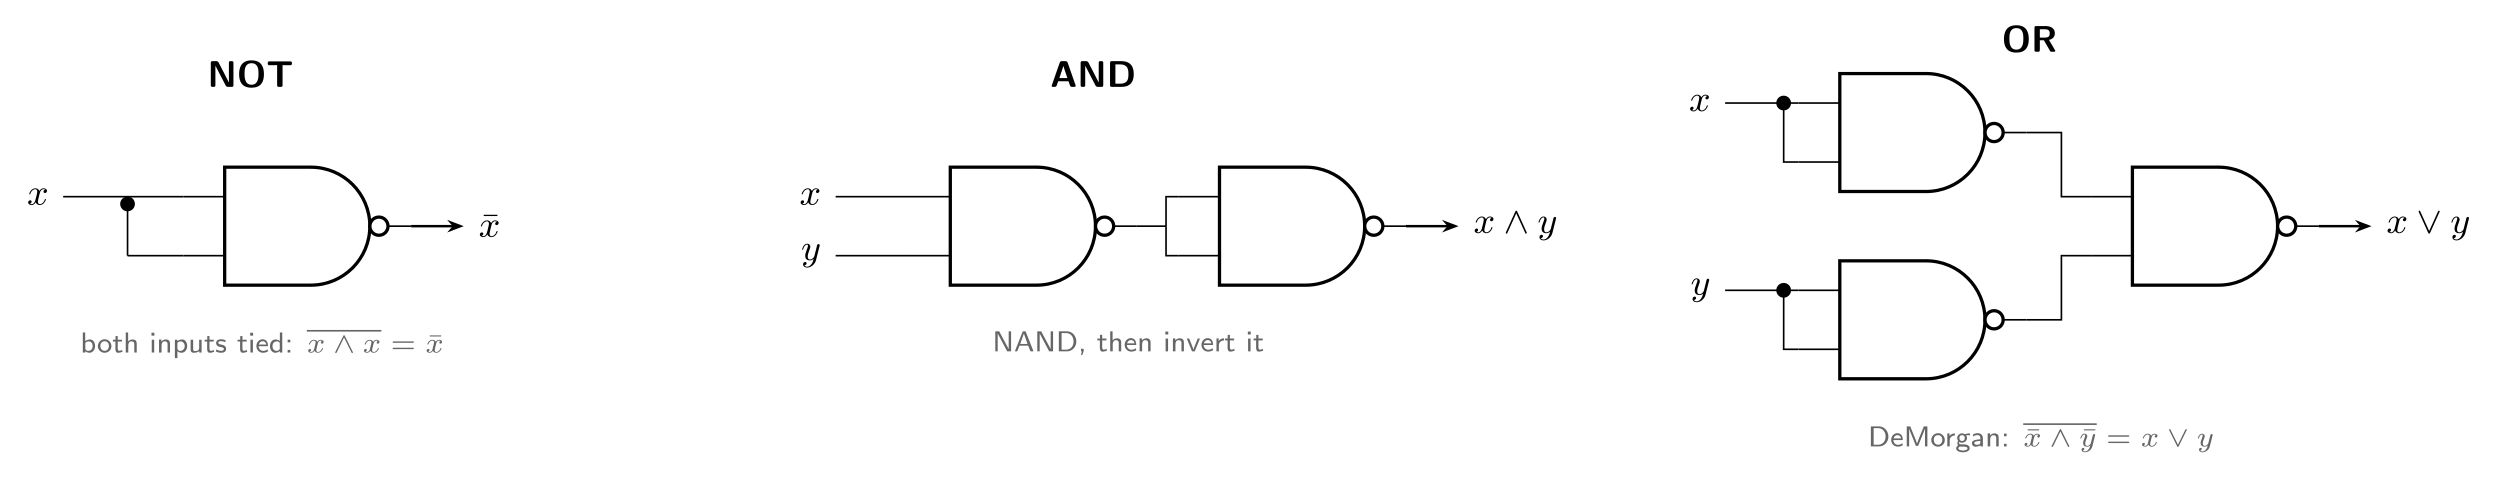
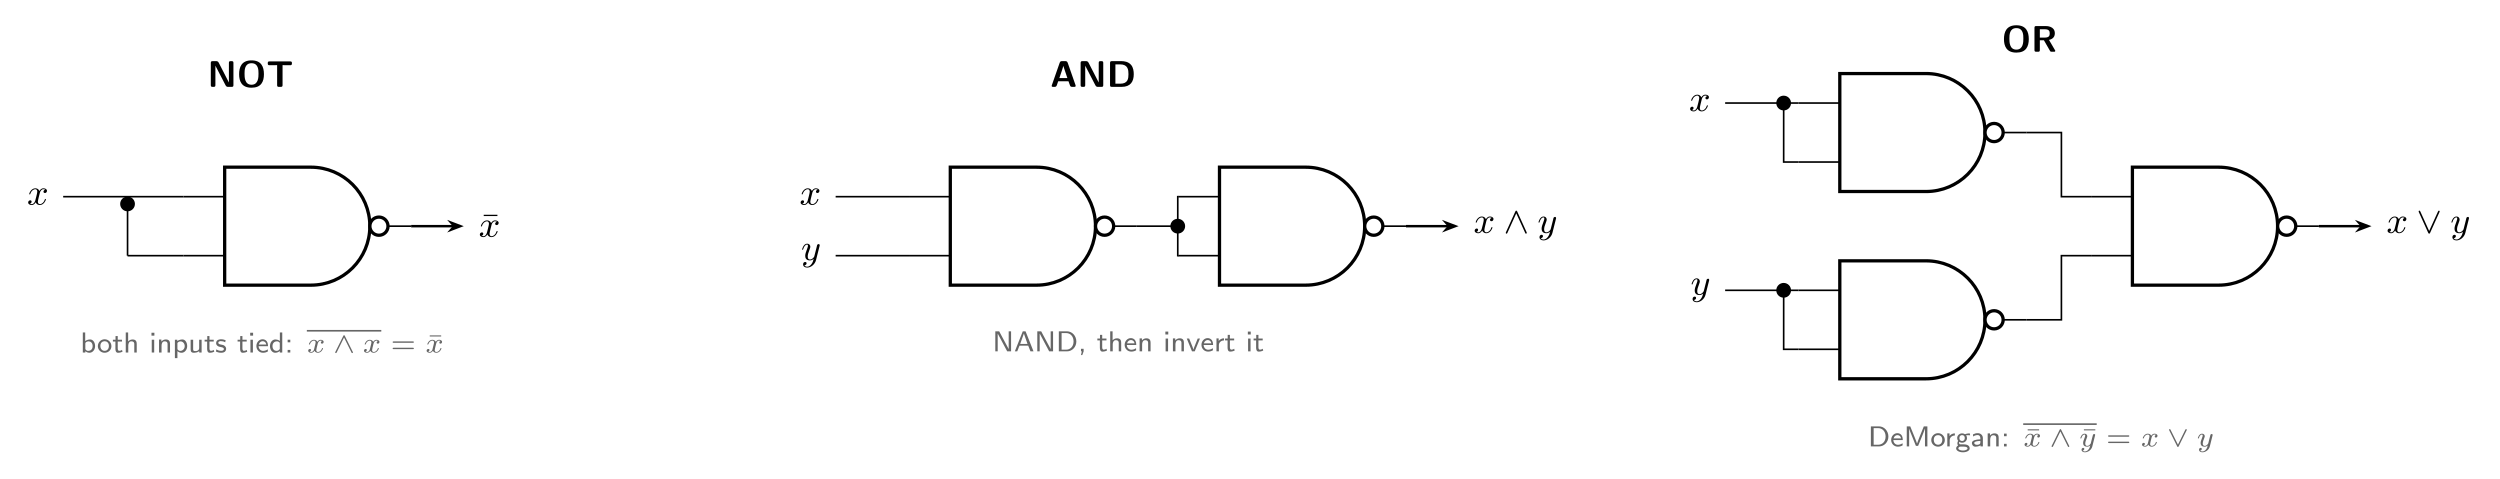
<svg xmlns="http://www.w3.org/2000/svg" xmlns:xlink="http://www.w3.org/1999/xlink" width="604.383" height="115.787" viewBox="0 0 604.383 115.787">
  <defs>
    <g>
      <g id="glyph-0-0">
        <path d="M 2.719 -5.859 C 2.531 -6.219 2.25 -6.219 2.078 -6.219 L 1.25 -6.219 C 0.922 -6.219 0.812 -6.109 0.812 -5.781 L 0.812 -0.438 C 0.812 -0.109 0.906 0 1.25 0 L 1.484 0 C 1.828 0 1.922 -0.109 1.922 -0.438 L 1.922 -5.125 L 4.391 -0.359 C 4.578 0 4.844 0 5.016 0 L 5.859 0 C 6.203 0 6.281 -0.109 6.281 -0.438 L 6.281 -5.781 C 6.281 -6.062 6.219 -6.219 5.859 -6.219 L 5.609 -6.219 C 5.266 -6.219 5.188 -6.094 5.188 -5.781 L 5.188 -1.078 L 5.172 -1.078 Z M 2.719 -5.859 " />
      </g>
      <g id="glyph-0-1">
        <path d="M 6.547 -3.062 C 6.547 -4.859 5.906 -6.406 3.547 -6.406 C 1.078 -6.406 0.547 -4.703 0.547 -3.062 C 0.547 -1.391 1.125 0.203 3.547 0.203 C 5.859 0.203 6.547 -1.234 6.547 -3.062 Z M 3.547 -0.516 C 1.859 -0.516 1.859 -2.391 1.859 -3.203 C 1.859 -4 1.859 -5.719 3.547 -5.719 C 5.234 -5.719 5.234 -4.016 5.234 -3.203 C 5.234 -2.406 5.234 -0.516 3.547 -0.516 Z M 3.547 -0.516 " />
      </g>
      <g id="glyph-0-2">
        <path d="M 2.625 -5.25 L 2.625 -0.438 C 2.625 -0.109 2.719 0 3.047 0 L 3.516 0 C 3.844 0 3.938 -0.109 3.938 -0.438 L 3.938 -5.25 C 4.328 -5.25 5.344 -5.234 5.734 -5.234 C 5.984 -5.234 6.203 -5.234 6.203 -5.656 L 6.203 -5.734 C 6.203 -6.016 6.141 -6.156 5.766 -6.156 L 0.781 -6.156 C 0.469 -6.156 0.359 -6.062 0.359 -5.734 L 0.359 -5.656 C 0.359 -5.234 0.578 -5.234 0.828 -5.234 Z M 2.625 -5.25 " />
      </g>
      <g id="glyph-0-3">
        <path d="M 4.25 -5.828 C 4.109 -6.219 3.844 -6.219 3.672 -6.219 L 2.891 -6.219 C 2.703 -6.219 2.438 -6.219 2.312 -5.828 L 0.422 -0.422 C 0.375 -0.297 0.375 -0.281 0.375 -0.234 C 0.375 0 0.594 0 0.719 0 L 1.047 0 C 1.203 0 1.484 0 1.609 -0.359 L 1.953 -1.359 L 4.438 -1.359 L 4.75 -0.5 C 4.859 -0.172 4.922 0 5.344 0 L 5.828 0 C 5.953 0 6.172 0 6.172 -0.234 C 6.172 -0.281 6.172 -0.297 6.141 -0.422 Z M 2.875 -4.016 C 3.016 -4.406 3.125 -4.75 3.203 -5.078 C 3.25 -4.859 3.25 -4.844 3.328 -4.641 L 4.172 -2.125 L 2.234 -2.125 Z M 2.875 -4.016 " />
      </g>
      <g id="glyph-0-4">
        <path d="M 1.25 -6.219 C 0.922 -6.219 0.812 -6.109 0.812 -5.781 L 0.812 -0.438 C 0.812 -0.109 0.906 0 1.25 0 L 3.609 0 C 5.797 0 6.547 -1.312 6.547 -3.062 C 6.547 -3.766 6.438 -4.641 5.938 -5.266 C 5.266 -6.109 4.188 -6.219 3.609 -6.219 Z M 2.109 -0.766 L 2.109 -5.438 L 3.25 -5.438 C 5.188 -5.438 5.266 -4.062 5.266 -3.062 C 5.266 -2.047 5.172 -0.766 3.266 -0.766 Z M 2.109 -0.766 " />
      </g>
      <g id="glyph-0-5">
        <path d="M 4.328 -2.859 C 4.891 -3 5.734 -3.344 5.734 -4.453 C 5.734 -6.219 3.797 -6.219 3.391 -6.219 L 1.25 -6.219 C 0.922 -6.219 0.812 -6.109 0.812 -5.781 L 0.812 -0.438 C 0.812 -0.109 0.906 0 1.25 0 L 1.672 0 C 2.016 0 2.109 -0.109 2.109 -0.438 L 2.109 -2.781 L 3.094 -2.781 L 4.562 -0.219 C 4.688 0 4.797 0 4.984 0 L 5.516 0 C 5.688 0 5.844 0 5.844 -0.266 Z M 2.109 -3.422 L 2.109 -5.438 L 3.266 -5.438 C 4.312 -5.438 4.5 -5.031 4.5 -4.438 C 4.5 -3.906 4.375 -3.422 3.266 -3.422 Z M 2.109 -3.422 " />
      </g>
      <g id="glyph-1-0">
        <path d="M 4.406 -3.609 C 4.078 -3.547 3.969 -3.266 3.969 -3.141 C 3.969 -2.969 4.094 -2.812 4.328 -2.812 C 4.578 -2.812 4.812 -3.031 4.812 -3.344 C 4.812 -3.75 4.375 -3.953 3.953 -3.953 C 3.406 -3.953 3.094 -3.484 2.984 -3.297 C 2.812 -3.734 2.422 -3.953 2 -3.953 C 1.031 -3.953 0.516 -2.812 0.516 -2.578 C 0.516 -2.5 0.578 -2.469 0.641 -2.469 C 0.719 -2.469 0.75 -2.516 0.766 -2.562 C 1.047 -3.453 1.641 -3.734 1.984 -3.734 C 2.234 -3.734 2.469 -3.562 2.469 -3.141 C 2.469 -2.812 2.094 -1.391 1.969 -0.953 C 1.891 -0.688 1.625 -0.125 1.141 -0.125 C 0.953 -0.125 0.766 -0.188 0.688 -0.234 C 0.922 -0.281 1.094 -0.5 1.094 -0.719 C 1.094 -0.953 0.938 -1.047 0.766 -1.047 C 0.5 -1.047 0.266 -0.828 0.266 -0.516 C 0.266 -0.078 0.75 0.094 1.125 0.094 C 1.641 0.094 1.953 -0.328 2.094 -0.578 C 2.312 0.016 2.844 0.094 3.078 0.094 C 4.047 0.094 4.562 -1.062 4.562 -1.281 C 4.562 -1.328 4.531 -1.391 4.438 -1.391 C 4.344 -1.391 4.328 -1.359 4.281 -1.219 C 4.094 -0.578 3.578 -0.125 3.109 -0.125 C 2.844 -0.125 2.609 -0.281 2.609 -0.719 C 2.609 -0.906 2.734 -1.406 2.812 -1.75 C 2.844 -1.906 3.094 -2.875 3.109 -2.938 C 3.219 -3.266 3.484 -3.734 3.938 -3.734 C 4.094 -3.734 4.266 -3.703 4.406 -3.609 Z M 4.406 -3.609 " />
      </g>
      <g id="glyph-1-1">
        <path d="M 4.5 -3.453 C 4.5 -3.484 4.516 -3.547 4.516 -3.594 C 4.516 -3.719 4.438 -3.859 4.25 -3.859 C 4.125 -3.859 3.969 -3.781 3.891 -3.609 C 3.891 -3.578 3.797 -3.219 3.75 -3.016 L 3.297 -1.234 C 3.219 -0.969 3.219 -0.953 3.203 -0.875 C 3.203 -0.828 2.812 -0.125 2.172 -0.125 C 1.625 -0.125 1.625 -0.688 1.625 -0.859 C 1.625 -1.266 1.734 -1.703 2.125 -2.703 C 2.188 -2.906 2.25 -3.031 2.25 -3.203 C 2.25 -3.641 1.922 -3.953 1.484 -3.953 C 0.625 -3.953 0.266 -2.688 0.266 -2.578 C 0.266 -2.5 0.328 -2.469 0.391 -2.469 C 0.484 -2.469 0.5 -2.531 0.531 -2.641 C 0.719 -3.297 1.078 -3.734 1.453 -3.734 C 1.672 -3.734 1.672 -3.562 1.672 -3.438 C 1.672 -3.281 1.625 -3.125 1.547 -2.906 C 1.125 -1.797 1.016 -1.422 1.016 -1 C 1.016 0 1.812 0.094 2.156 0.094 C 2.594 0.094 2.906 -0.141 3.062 -0.297 C 2.953 0.156 2.844 0.562 2.5 1.016 C 2.234 1.375 1.875 1.609 1.484 1.609 C 1.234 1.609 0.938 1.516 0.812 1.266 C 1.281 1.266 1.344 0.875 1.344 0.781 C 1.344 0.594 1.203 0.469 1 0.469 C 0.781 0.469 0.5 0.641 0.5 1.047 C 0.5 1.516 0.906 1.828 1.484 1.828 C 2.391 1.828 3.359 1.062 3.625 0.016 Z M 4.5 -3.453 " />
      </g>
      <g id="glyph-2-0">
        <path d="M 3.953 -5 L 3.953 -5.312 L 0.641 -5.312 L 0.641 -5 Z M 3.953 -5 " />
      </g>
      <g id="glyph-3-0">
        <path d="M 1.172 -4.844 L 0.594 -4.844 L 0.594 0 L 1.203 0 L 1.203 -0.328 C 1.359 -0.188 1.688 0.062 2.188 0.062 C 2.953 0.062 3.562 -0.641 3.562 -1.547 C 3.562 -2.391 3.094 -3.156 2.391 -3.156 C 1.953 -3.156 1.531 -3.031 1.172 -2.766 Z M 1.203 -2.188 C 1.203 -2.312 1.203 -2.391 1.438 -2.547 C 1.547 -2.609 1.734 -2.703 1.969 -2.703 C 2.438 -2.703 2.969 -2.391 2.969 -1.547 C 2.969 -0.703 2.391 -0.391 1.891 -0.391 C 1.641 -0.391 1.391 -0.516 1.203 -0.828 Z M 1.203 -2.188 " />
      </g>
      <g id="glyph-3-1">
        <path d="M 3.484 -1.531 C 3.484 -2.453 2.75 -3.203 1.844 -3.203 C 0.938 -3.203 0.203 -2.438 0.203 -1.531 C 0.203 -0.641 0.953 0.062 1.844 0.062 C 2.75 0.062 3.484 -0.641 3.484 -1.531 Z M 1.844 -0.406 C 1.297 -0.406 0.812 -0.812 0.812 -1.609 C 0.812 -2.391 1.328 -2.734 1.844 -2.734 C 2.375 -2.734 2.875 -2.375 2.875 -1.609 C 2.875 -0.812 2.391 -0.406 1.844 -0.406 Z M 1.844 -0.406 " />
      </g>
      <g id="glyph-3-2">
        <path d="M 1.312 -2.656 L 2.344 -2.656 L 2.344 -3.094 L 1.312 -3.094 L 1.312 -3.984 L 0.781 -3.984 L 0.781 -3.094 L 0.141 -3.094 L 0.141 -2.656 L 0.75 -2.656 L 0.75 -0.891 C 0.75 -0.422 0.875 0.062 1.375 0.062 C 1.875 0.062 2.266 -0.094 2.469 -0.188 L 2.344 -0.641 C 2.125 -0.469 1.875 -0.406 1.672 -0.406 C 1.391 -0.406 1.312 -0.703 1.312 -1.016 Z M 1.312 -2.656 " />
      </g>
      <g id="glyph-3-3">
        <path d="M 3.234 -2.062 C 3.234 -2.609 3.078 -3.156 2.219 -3.156 C 1.625 -3.156 1.297 -2.812 1.156 -2.672 L 1.156 -4.844 L 0.578 -4.844 L 0.578 0 L 1.188 0 L 1.188 -1.688 C 1.188 -2.156 1.375 -2.703 1.922 -2.703 C 2.641 -2.703 2.641 -2.219 2.641 -2.016 L 2.641 0 L 3.234 0 Z M 3.234 -2.062 " />
      </g>
      <g id="glyph-3-4">
        <path d="M 1.219 -4.781 L 0.516 -4.781 L 0.516 -4.078 L 1.219 -4.078 Z M 1.172 -3.094 L 0.578 -3.094 L 0.578 0 L 1.172 0 Z M 1.172 -3.094 " />
      </g>
      <g id="glyph-3-5">
        <path d="M 3.234 -2.062 C 3.234 -2.609 3.078 -3.156 2.219 -3.156 C 1.828 -3.156 1.438 -3 1.141 -2.641 L 1.141 -3.141 L 0.578 -3.141 L 0.578 0 L 1.188 0 L 1.188 -1.688 C 1.188 -2.156 1.375 -2.703 1.922 -2.703 C 2.641 -2.703 2.641 -2.219 2.641 -2.016 L 2.641 0 L 3.234 0 Z M 3.234 -2.062 " />
      </g>
      <g id="glyph-3-6">
        <path d="M 1.203 -0.328 C 1.562 0 1.969 0.062 2.203 0.062 C 2.938 0.062 3.562 -0.641 3.562 -1.547 C 3.562 -2.391 3.109 -3.156 2.422 -3.156 C 2.109 -3.156 1.578 -3.078 1.172 -2.766 L 1.172 -3.094 L 0.594 -3.094 L 0.594 1.359 L 1.203 1.359 Z M 1.203 -2.312 C 1.359 -2.516 1.625 -2.688 1.969 -2.688 C 2.516 -2.688 2.969 -2.172 2.969 -1.547 C 2.969 -0.859 2.438 -0.391 1.891 -0.391 C 1.797 -0.391 1.609 -0.406 1.438 -0.547 C 1.219 -0.703 1.203 -0.812 1.203 -0.953 Z M 1.203 -2.312 " />
      </g>
      <g id="glyph-3-7">
        <path d="M 3.234 -3.094 L 2.641 -3.094 L 2.641 -1.078 C 2.641 -0.516 2.156 -0.344 1.75 -0.344 C 1.234 -0.344 1.188 -0.484 1.188 -0.797 L 1.188 -3.094 L 0.578 -3.094 L 0.578 -0.766 C 0.578 -0.141 0.844 0.062 1.344 0.062 C 1.625 0.062 2.234 0.016 2.656 -0.328 L 2.656 0 L 3.234 0 Z M 3.234 -3.094 " />
      </g>
      <g id="glyph-3-8">
        <path d="M 2.547 -2.984 C 2.062 -3.172 1.719 -3.203 1.469 -3.203 C 1.297 -3.203 0.25 -3.203 0.25 -2.266 C 0.25 -1.938 0.422 -1.766 0.516 -1.672 C 0.766 -1.438 1.047 -1.375 1.422 -1.312 C 1.75 -1.25 2.125 -1.172 2.125 -0.844 C 2.125 -0.406 1.547 -0.406 1.453 -0.406 C 1 -0.406 0.578 -0.562 0.312 -0.766 L 0.203 -0.234 C 0.453 -0.125 0.875 0.062 1.453 0.062 C 1.766 0.062 2.062 0.016 2.328 -0.172 C 2.578 -0.359 2.672 -0.672 2.672 -0.906 C 2.672 -1.031 2.656 -1.297 2.359 -1.562 C 2.109 -1.797 1.859 -1.844 1.516 -1.906 C 1.109 -1.984 0.781 -2.047 0.781 -2.359 C 0.781 -2.75 1.297 -2.75 1.406 -2.75 C 1.797 -2.75 2.109 -2.672 2.453 -2.484 Z M 2.547 -2.984 " />
      </g>
      <g id="glyph-3-9">
        <path d="M 3 -0.766 C 2.609 -0.484 2.172 -0.391 1.875 -0.391 C 1.266 -0.391 0.797 -0.891 0.781 -1.531 L 3.062 -1.531 C 3.062 -1.844 3.031 -2.312 2.766 -2.703 C 2.516 -3.062 2.094 -3.203 1.75 -3.203 C 0.906 -3.203 0.25 -2.453 0.25 -1.562 C 0.25 -0.672 0.938 0.062 1.859 0.062 C 2.266 0.062 2.688 -0.047 3.031 -0.266 Z M 0.828 -1.938 C 0.984 -2.5 1.406 -2.734 1.75 -2.734 C 2.062 -2.734 2.516 -2.594 2.641 -1.938 Z M 0.828 -1.938 " />
      </g>
      <g id="glyph-3-10">
        <path d="M 3.219 -4.844 L 2.641 -4.844 L 2.641 -2.797 C 2.188 -3.125 1.734 -3.156 1.547 -3.156 C 0.812 -3.156 0.25 -2.438 0.25 -1.547 C 0.25 -0.656 0.797 0.062 1.516 0.062 C 1.953 0.062 2.359 -0.125 2.625 -0.359 L 2.625 0 L 3.219 0 Z M 2.625 -0.859 C 2.453 -0.578 2.188 -0.391 1.844 -0.391 C 1.359 -0.391 0.859 -0.734 0.859 -1.547 C 0.859 -2.406 1.453 -2.703 1.922 -2.703 C 2.203 -2.703 2.438 -2.578 2.625 -2.344 Z M 2.625 -0.859 " />
      </g>
      <g id="glyph-3-11">
        <path d="M 1.344 -3.094 L 0.703 -3.094 L 0.703 -2.469 L 1.344 -2.469 Z M 0.703 -0.625 L 0.703 0 L 1.344 0 L 1.344 -0.625 Z M 0.703 -0.625 " />
      </g>
      <g id="glyph-3-12">
        <path d="M 1.641 -4.844 L 0.703 -4.844 L 0.703 0 L 1.281 0 L 1.281 -4.281 L 1.297 -4.281 L 3.578 0 L 4.516 0 L 4.516 -4.844 L 3.938 -4.844 L 3.938 -0.547 Z M 1.641 -4.844 " />
      </g>
      <g id="glyph-3-13">
        <path d="M 2.797 -4.844 L 2.125 -4.844 L 0.203 0 L 0.781 0 L 1.328 -1.375 L 3.438 -1.375 L 3.984 0 L 4.719 0 Z M 2.391 -4.312 L 3.266 -1.797 L 1.5 -1.797 Z M 2.391 -4.312 " />
      </g>
      <g id="glyph-3-14">
        <path d="M 0.688 -4.844 L 0.688 0 L 2.656 0 C 3.922 0 4.922 -1.062 4.922 -2.375 C 4.922 -3.75 3.906 -4.844 2.656 -4.844 Z M 1.359 -0.406 L 1.359 -4.422 L 2.469 -4.422 C 3.422 -4.422 4.25 -3.672 4.25 -2.391 C 4.25 -1.094 3.391 -0.406 2.469 -0.406 Z M 1.359 -0.406 " />
      </g>
      <g id="glyph-3-15">
        <path d="M 1.344 0 L 1.344 -0.625 L 0.703 -0.625 L 0.703 0 L 0.906 0 L 0.703 0.891 L 1.016 0.891 Z M 1.344 0 " />
      </g>
      <g id="glyph-3-16">
        <path d="M 3.297 -3.094 L 2.75 -3.094 C 1.797 -0.766 1.75 -0.578 1.719 -0.406 C 1.656 -0.688 1.469 -1.172 1.25 -1.703 L 0.688 -3.094 L 0.109 -3.094 L 1.375 0 L 2.031 0 Z M 3.297 -3.094 " />
      </g>
      <g id="glyph-3-17">
        <path d="M 1.172 -1.484 C 1.172 -2.234 1.812 -2.641 2.422 -2.641 L 2.422 -3.156 C 1.828 -3.156 1.406 -2.875 1.125 -2.5 L 1.125 -3.141 L 0.594 -3.141 L 0.594 0 L 1.172 0 Z M 1.172 -1.484 " />
      </g>
      <g id="glyph-3-18">
        <path d="M 3.875 -2.422 C 3.797 -2.203 3.297 -0.984 3.219 -0.688 C 3.172 -0.891 2.844 -1.688 2.781 -1.875 L 1.578 -4.844 L 0.734 -4.844 L 0.734 0 L 1.312 0 L 1.312 -4.281 L 1.328 -4.281 C 1.375 -4.031 1.734 -3.109 1.781 -3.031 L 2.938 -0.141 L 3.484 -0.141 L 4.531 -2.703 C 4.531 -2.719 5.016 -3.906 5.125 -4.281 L 5.141 -4.281 L 5.141 0 L 5.719 0 L 5.719 -4.844 L 4.859 -4.844 Z M 3.875 -2.422 " />
      </g>
      <g id="glyph-3-19">
        <path d="M 3.5 -3.156 C 3.359 -3.156 2.891 -3.156 2.359 -2.953 L 2.344 -2.953 C 2.094 -3.109 1.844 -3.156 1.641 -3.156 C 0.969 -3.156 0.453 -2.625 0.453 -2.031 C 0.453 -1.781 0.531 -1.531 0.703 -1.344 C 0.594 -1.219 0.5 -1.031 0.5 -0.766 C 0.5 -0.484 0.609 -0.312 0.672 -0.234 C 0.281 0 0.203 0.312 0.203 0.484 C 0.203 1.016 0.938 1.422 1.844 1.422 C 2.766 1.422 3.484 1.016 3.484 0.484 C 3.484 -0.5 2.266 -0.5 1.969 -0.5 L 1.312 -0.5 C 1.203 -0.5 0.906 -0.5 0.906 -0.859 C 0.906 -1 0.953 -1.078 0.969 -1.094 C 1.203 -0.938 1.453 -0.891 1.641 -0.891 C 2.328 -0.891 2.828 -1.422 2.828 -2.016 C 2.828 -2.25 2.766 -2.453 2.641 -2.641 C 2.609 -2.672 2.609 -2.688 2.609 -2.688 C 2.609 -2.719 3.031 -2.719 3.062 -2.719 C 3.078 -2.719 3.344 -2.719 3.594 -2.688 Z M 1.641 -1.312 C 1.266 -1.312 0.984 -1.547 0.984 -2.016 C 0.984 -2.562 1.344 -2.734 1.641 -2.734 C 2.016 -2.734 2.297 -2.5 2.297 -2.031 C 2.297 -1.484 1.938 -1.312 1.641 -1.312 Z M 1.969 0.047 C 2.125 0.047 2.953 0.047 2.953 0.484 C 2.953 0.781 2.438 1 1.844 1 C 1.266 1 0.734 0.781 0.734 0.484 C 0.734 0.453 0.734 0.047 1.297 0.047 Z M 1.969 0.047 " />
      </g>
      <g id="glyph-3-20">
        <path d="M 2.969 -2 C 2.969 -2.719 2.422 -3.203 1.734 -3.203 C 1.297 -3.203 0.969 -3.109 0.578 -2.906 L 0.609 -2.391 C 0.844 -2.547 1.188 -2.75 1.734 -2.75 C 2.047 -2.75 2.359 -2.516 2.359 -2 L 2.359 -1.719 C 1.328 -1.688 0.312 -1.469 0.312 -0.828 C 0.312 -0.469 0.547 0.062 1.156 0.062 C 1.469 0.062 2.016 0 2.391 -0.266 L 2.391 0 L 2.969 0 Z M 2.359 -0.984 C 2.359 -0.844 2.359 -0.672 2.125 -0.516 C 1.891 -0.391 1.625 -0.391 1.547 -0.391 C 1.156 -0.391 0.875 -0.562 0.875 -0.828 C 0.875 -1.281 2.047 -1.312 2.359 -1.328 Z M 2.359 -0.984 " />
      </g>
      <g id="glyph-4-0">
        <path d="M 1.734 -0.734 C 1.672 -0.5 1.438 -0.125 1.078 -0.125 C 1.062 -0.125 0.844 -0.125 0.703 -0.219 C 0.984 -0.312 1.016 -0.562 1.016 -0.609 C 1.016 -0.766 0.891 -0.859 0.734 -0.859 C 0.531 -0.859 0.328 -0.703 0.328 -0.438 C 0.328 -0.094 0.719 0.062 1.062 0.062 C 1.391 0.062 1.672 -0.125 1.844 -0.422 C 2.016 -0.062 2.391 0.062 2.672 0.062 C 3.484 0.062 3.906 -0.797 3.906 -1 C 3.906 -1.094 3.812 -1.094 3.797 -1.094 C 3.688 -1.094 3.688 -1.047 3.656 -0.969 C 3.516 -0.484 3.094 -0.125 2.703 -0.125 C 2.422 -0.125 2.281 -0.312 2.281 -0.578 C 2.281 -0.766 2.453 -1.391 2.641 -2.172 C 2.781 -2.703 3.094 -2.875 3.328 -2.875 C 3.344 -2.875 3.547 -2.875 3.703 -2.781 C 3.484 -2.719 3.391 -2.516 3.391 -2.391 C 3.391 -2.25 3.516 -2.141 3.672 -2.141 C 3.828 -2.141 4.062 -2.266 4.062 -2.562 C 4.062 -2.953 3.609 -3.078 3.344 -3.078 C 2.984 -3.078 2.703 -2.844 2.562 -2.578 C 2.438 -2.859 2.109 -3.078 1.719 -3.078 C 0.938 -3.078 0.5 -2.219 0.5 -2 C 0.5 -1.922 0.594 -1.922 0.609 -1.922 C 0.703 -1.922 0.703 -1.938 0.75 -2.031 C 0.922 -2.578 1.359 -2.875 1.703 -2.875 C 1.938 -2.875 2.125 -2.75 2.125 -2.422 C 2.125 -2.281 2.031 -1.938 1.969 -1.688 Z M 1.734 -0.734 " />
      </g>
      <g id="glyph-4-1">
        <path d="M 3.875 -2.625 C 3.906 -2.719 3.906 -2.734 3.906 -2.781 C 3.906 -2.922 3.797 -3 3.672 -3 C 3.594 -3 3.469 -2.969 3.391 -2.844 C 3.359 -2.797 3.312 -2.578 3.281 -2.438 L 3.125 -1.859 C 3.094 -1.688 2.875 -0.812 2.844 -0.734 C 2.844 -0.734 2.531 -0.125 2 -0.125 C 1.516 -0.125 1.516 -0.578 1.516 -0.703 C 1.516 -1.078 1.672 -1.516 1.891 -2.062 C 1.969 -2.281 2 -2.359 2 -2.484 C 2 -2.812 1.719 -3.078 1.344 -3.078 C 0.641 -3.078 0.328 -2.125 0.328 -2 C 0.328 -1.922 0.422 -1.922 0.453 -1.922 C 0.547 -1.922 0.547 -1.953 0.578 -2.031 C 0.75 -2.609 1.047 -2.875 1.328 -2.875 C 1.438 -2.875 1.5 -2.797 1.5 -2.641 C 1.5 -2.469 1.438 -2.328 1.406 -2.234 C 1.062 -1.375 1 -1.125 1 -0.812 C 1 -0.703 1 -0.375 1.266 -0.141 C 1.484 0.031 1.781 0.062 1.969 0.062 C 2.25 0.062 2.5 -0.031 2.719 -0.25 C 2.641 0.141 2.562 0.438 2.266 0.781 C 2.078 1 1.797 1.219 1.422 1.219 C 1.375 1.219 1.047 1.219 0.906 1 C 1.281 0.953 1.281 0.625 1.281 0.609 C 1.281 0.391 1.078 0.344 1.016 0.344 C 0.844 0.344 0.609 0.484 0.609 0.812 C 0.609 1.156 0.938 1.422 1.438 1.422 C 2.141 1.422 3 0.875 3.219 0 Z M 3.875 -2.625 " />
      </g>
      <g id="glyph-5-0">
        <path d="M 2.859 -4.031 C 2.828 -4.109 2.781 -4.188 2.688 -4.188 C 2.578 -4.188 2.547 -4.125 2.5 -4.031 L 0.578 -0.156 C 0.531 -0.062 0.531 -0.062 0.531 -0.031 C 0.531 0.078 0.625 0.141 0.703 0.141 C 0.797 0.141 0.844 0.078 0.906 -0.031 L 2.672 -3.625 L 4.453 -0.047 C 4.516 0.094 4.547 0.141 4.656 0.141 C 4.734 0.141 4.828 0.078 4.828 -0.031 C 4.828 -0.062 4.828 -0.062 4.781 -0.156 Z M 2.859 -4.031 " />
      </g>
      <g id="glyph-5-1">
        <path d="M 4.781 -3.891 C 4.828 -3.984 4.828 -4 4.828 -4.016 C 4.828 -4.125 4.734 -4.188 4.656 -4.188 C 4.562 -4.188 4.516 -4.125 4.453 -4.016 L 2.688 -0.422 L 0.906 -4 C 0.844 -4.141 0.812 -4.188 0.703 -4.188 C 0.625 -4.188 0.531 -4.125 0.531 -4.016 C 0.531 -4 0.531 -3.984 0.578 -3.891 L 2.5 -0.016 C 2.531 0.062 2.578 0.141 2.672 0.141 C 2.781 0.141 2.812 0.078 2.859 -0.016 Z M 4.781 -3.891 " />
      </g>
      <g id="glyph-6-0">
        <path d="M 5.359 -2.344 C 5.453 -2.344 5.609 -2.344 5.609 -2.516 C 5.609 -2.688 5.453 -2.688 5.359 -2.688 L 0.75 -2.688 C 0.656 -2.688 0.484 -2.688 0.484 -2.516 C 0.484 -2.344 0.641 -2.344 0.75 -2.344 Z M 5.359 -0.812 C 5.453 -0.812 5.609 -0.812 5.609 -0.969 C 5.609 -1.156 5.453 -1.156 5.359 -1.156 L 0.75 -1.156 C 0.641 -1.156 0.484 -1.156 0.484 -0.969 C 0.484 -0.812 0.656 -0.812 0.75 -0.812 Z M 5.359 -0.812 " />
      </g>
      <g id="glyph-6-1">
        <path d="M 3.359 -3.875 L 3.359 -4.141 L 0.594 -4.141 L 0.594 -3.875 Z M 3.359 -3.875 " />
      </g>
      <g id="glyph-7-0">
        <path d="M 3.281 -5.188 C 3.203 -5.359 3.109 -5.375 3.062 -5.375 C 3.016 -5.375 2.922 -5.359 2.844 -5.188 L 0.578 -0.172 C 0.516 -0.047 0.516 -0.016 0.516 0 C 0.516 0.109 0.594 0.203 0.703 0.203 C 0.812 0.203 0.859 0.125 0.906 0.031 L 3.062 -4.719 L 5.203 -0.016 C 5.25 0.109 5.297 0.203 5.422 0.203 C 5.531 0.203 5.609 0.109 5.609 0 C 5.609 -0.016 5.609 -0.047 5.562 -0.156 Z M 3.281 -5.188 " />
      </g>
      <g id="glyph-7-1">
        <path d="M 5.547 -5 C 5.609 -5.125 5.609 -5.156 5.609 -5.172 C 5.609 -5.297 5.531 -5.375 5.422 -5.375 C 5.375 -5.375 5.297 -5.359 5.203 -5.172 L 3.062 -0.453 L 0.922 -5.172 C 0.844 -5.359 0.766 -5.375 0.703 -5.375 C 0.594 -5.375 0.516 -5.297 0.516 -5.172 C 0.516 -5.172 0.516 -5.125 0.562 -5.016 L 2.844 0.016 C 2.922 0.188 3.016 0.203 3.062 0.203 C 3.109 0.203 3.203 0.188 3.281 0.016 Z M 5.547 -5 " />
      </g>
    </g>
  </defs>
  <g fill="rgb(0%, 0%, 0%)" fill-opacity="1">
    <use xlink:href="#glyph-0-0" x="50.151" y="21.001" />
    <use xlink:href="#glyph-0-1" x="57.261" y="21.001" />
    <use xlink:href="#glyph-0-2" x="64.371" y="21.001" />
  </g>
  <path fill="none" stroke-width="0.399" stroke-linecap="butt" stroke-linejoin="miter" stroke="rgb(0%, 0%, 0%)" stroke-opacity="1" stroke-miterlimit="10" d="M 39.112 7.144 L 29.109 7.144 M 39.112 -7.144 L 29.109 -7.144 " transform="matrix(0.998164, 0, 0, -0.998164, 15.27231, 54.67742)" />
  <path fill="none" stroke-width="0.797" stroke-linecap="butt" stroke-linejoin="miter" stroke="rgb(0%, 0%, 0%)" stroke-opacity="1" stroke-miterlimit="10" d="M 39.112 14.286 L 59.99 14.286 C 67.88 14.286 74.278 7.891 74.278 0.002 C 74.278 -7.892 67.88 -14.286 59.99 -14.286 L 39.112 -14.286 Z M 39.112 14.286 " transform="matrix(0.998164, 0, 0, -0.998164, 15.27231, 54.67742)" />
  <path fill="none" stroke-width="0.399" stroke-linecap="butt" stroke-linejoin="miter" stroke="rgb(0%, 0%, 0%)" stroke-opacity="1" stroke-miterlimit="10" d="M 78.677 0.002 L 84.277 0.002 " transform="matrix(0.998164, 0, 0, -0.998164, 15.27231, 54.67742)" />
  <path fill-rule="nonzero" fill="rgb(100%, 100%, 100%)" fill-opacity="1" stroke-width="0.797" stroke-linecap="butt" stroke-linejoin="miter" stroke="rgb(0%, 0%, 0%)" stroke-opacity="1" stroke-miterlimit="10" d="M 78.677 0.002 C 78.677 1.215 77.691 2.201 76.477 2.201 C 75.26 2.201 74.278 1.215 74.278 0.002 C 74.278 -1.215 75.26 -2.202 76.477 -2.202 C 77.691 -2.202 78.677 -1.215 78.677 0.002 Z M 78.677 0.002 " transform="matrix(0.998164, 0, 0, -0.998164, 15.27231, 54.67742)" />
  <path fill="none" stroke-width="0.399" stroke-linecap="butt" stroke-linejoin="miter" stroke="rgb(0%, 0%, 0%)" stroke-opacity="1" stroke-miterlimit="10" d="M 0.001 7.144 L 29.109 7.144 " transform="matrix(0.998164, 0, 0, -0.998164, 15.27231, 54.67742)" />
  <g fill="rgb(0%, 0%, 0%)" fill-opacity="1">
    <use xlink:href="#glyph-1-0" x="6.544" y="49.474" />
  </g>
  <path fill="none" stroke-width="0.399" stroke-linecap="butt" stroke-linejoin="miter" stroke="rgb(0%, 0%, 0%)" stroke-opacity="1" stroke-miterlimit="10" d="M 15.592 -7.144 L 29.109 -7.144 " transform="matrix(0.998164, 0, 0, -0.998164, 15.27231, 54.67742)" />
  <path fill="none" stroke-width="0.399" stroke-linecap="butt" stroke-linejoin="miter" stroke="rgb(0%, 0%, 0%)" stroke-opacity="1" stroke-miterlimit="10" d="M 15.592 5.387 L 15.592 -7.144 " transform="matrix(0.998164, 0, 0, -0.998164, 15.27231, 54.67742)" />
  <path fill-rule="nonzero" fill="rgb(0%, 0%, 0%)" fill-opacity="1" stroke-width="0.399" stroke-linecap="butt" stroke-linejoin="miter" stroke="rgb(0%, 0%, 0%)" stroke-opacity="1" stroke-miterlimit="10" d="M 17.177 5.387 C 17.177 6.263 16.469 6.971 15.592 6.971 C 14.716 6.971 14.003 6.263 14.003 5.387 C 14.003 4.51 14.716 3.798 15.592 3.798 C 16.469 3.798 17.177 4.51 17.177 5.387 Z M 17.177 5.387 " transform="matrix(0.998164, 0, 0, -0.998164, 15.27231, 54.67742)" />
  <path fill="none" stroke-width="0.399" stroke-linecap="butt" stroke-linejoin="miter" stroke="rgb(0%, 0%, 0%)" stroke-opacity="1" stroke-miterlimit="10" d="M 15.592 7.144 L 15.592 5.387 " transform="matrix(0.998164, 0, 0, -0.998164, 15.27231, 54.67742)" />
  <path fill="none" stroke-width="0.598" stroke-linecap="butt" stroke-linejoin="miter" stroke="rgb(0%, 0%, 0%)" stroke-opacity="1" stroke-miterlimit="10" d="M 84.277 0.002 L 94.589 0.002 " transform="matrix(0.998164, 0, 0, -0.998164, 15.27231, 54.67742)" />
  <path fill-rule="nonzero" fill="rgb(0%, 0%, 0%)" fill-opacity="1" stroke-width="0.598" stroke-linecap="butt" stroke-linejoin="miter" stroke="rgb(0%, 0%, 0%)" stroke-opacity="1" stroke-miterlimit="10" d="M 3.134 0.002 L 0.966 0.823 L 1.69 0.002 L 0.966 -0.824 Z M 3.134 0.002 " transform="matrix(0.998164, 0, 0, -0.998164, 108.1492, 54.67742)" />
  <g fill="rgb(0%, 0%, 0%)" fill-opacity="1">
    <use xlink:href="#glyph-2-0" x="116.3" y="57.231" />
  </g>
  <g fill="rgb(0%, 0%, 0%)" fill-opacity="1">
    <use xlink:href="#glyph-1-0" x="115.738" y="57.231" />
  </g>
  <g fill="rgb(39.999%, 39.999%, 39.999%)" fill-opacity="1">
    <use xlink:href="#glyph-3-0" x="19.425" y="85.222" />
  </g>
  <g fill="rgb(39.999%, 39.999%, 39.999%)" fill-opacity="1">
    <use xlink:href="#glyph-3-1" x="23.452" y="85.222" />
    <use xlink:href="#glyph-3-2" x="27.151" y="85.222" />
    <use xlink:href="#glyph-3-3" x="29.822" y="85.222" />
  </g>
  <g fill="rgb(39.999%, 39.999%, 39.999%)" fill-opacity="1">
    <use xlink:href="#glyph-3-4" x="36.105" y="85.222" />
    <use xlink:href="#glyph-3-5" x="37.869" y="85.222" />
    <use xlink:href="#glyph-3-6" x="41.688" y="85.222" />
    <use xlink:href="#glyph-3-7" x="45.507" y="85.222" />
    <use xlink:href="#glyph-3-2" x="49.326" y="85.222" />
    <use xlink:href="#glyph-3-8" x="51.997" y="85.222" />
  </g>
  <g fill="rgb(39.999%, 39.999%, 39.999%)" fill-opacity="1">
    <use xlink:href="#glyph-3-2" x="57.296" y="85.222" />
    <use xlink:href="#glyph-3-4" x="59.967" y="85.222" />
    <use xlink:href="#glyph-3-9" x="61.732" y="85.222" />
    <use xlink:href="#glyph-3-10" x="65.018" y="85.222" />
    <use xlink:href="#glyph-3-11" x="68.837" y="85.222" />
  </g>
  <path fill="none" stroke-width="0.398" stroke-linecap="butt" stroke-linejoin="miter" stroke="rgb(39.999%, 39.999%, 39.999%)" stroke-opacity="1" stroke-miterlimit="10" d="M 0.001 -0.002 L 18.034 -0.002 " transform="matrix(0.998164, 0, 0, -0.998164, 74.17895, 79.9629)" />
  <g fill="rgb(39.999%, 39.999%, 39.999%)" fill-opacity="1">
    <use xlink:href="#glyph-4-0" x="74.179" y="85.222" />
  </g>
  <g fill="rgb(39.999%, 39.999%, 39.999%)" fill-opacity="1">
    <use xlink:href="#glyph-5-0" x="80.499" y="85.222" />
  </g>
  <g fill="rgb(39.999%, 39.999%, 39.999%)" fill-opacity="1">
    <use xlink:href="#glyph-4-0" x="87.669" y="85.222" />
  </g>
  <g fill="rgb(39.999%, 39.999%, 39.999%)" fill-opacity="1">
    <use xlink:href="#glyph-6-0" x="94.442" y="85.222" />
  </g>
  <g fill="rgb(39.999%, 39.999%, 39.999%)" fill-opacity="1">
    <use xlink:href="#glyph-6-1" x="103.296" y="85.222" />
  </g>
  <g fill="rgb(39.999%, 39.999%, 39.999%)" fill-opacity="1">
    <use xlink:href="#glyph-4-0" x="102.81" y="85.222" />
  </g>
  <g fill="rgb(0%, 0%, 0%)" fill-opacity="1">
    <use xlink:href="#glyph-0-3" x="253.87" y="21.001" />
    <use xlink:href="#glyph-0-0" x="260.433" y="21.001" />
    <use xlink:href="#glyph-0-4" x="267.543" y="21.001" />
  </g>
  <path fill="none" stroke-width="0.399" stroke-linecap="butt" stroke-linejoin="miter" stroke="rgb(0%, 0%, 0%)" stroke-opacity="1" stroke-miterlimit="10" d="M 214.86 7.144 L 204.862 7.144 M 214.86 -7.144 L 204.862 -7.144 " transform="matrix(0.998164, 0, 0, -0.998164, 15.27231, 54.67742)" />
  <path fill="none" stroke-width="0.797" stroke-linecap="butt" stroke-linejoin="miter" stroke="rgb(0%, 0%, 0%)" stroke-opacity="1" stroke-miterlimit="10" d="M 214.86 14.286 L 235.743 14.286 C 243.632 14.286 250.027 7.891 250.027 0.002 C 250.027 -7.892 243.632 -14.286 235.743 -14.286 L 214.86 -14.286 Z M 214.86 14.286 " transform="matrix(0.998164, 0, 0, -0.998164, 15.27231, 54.67742)" />
  <path fill="none" stroke-width="0.399" stroke-linecap="butt" stroke-linejoin="miter" stroke="rgb(0%, 0%, 0%)" stroke-opacity="1" stroke-miterlimit="10" d="M 254.429 0.002 L 260.029 0.002 " transform="matrix(0.998164, 0, 0, -0.998164, 15.27231, 54.67742)" />
  <path fill-rule="nonzero" fill="rgb(100%, 100%, 100%)" fill-opacity="1" stroke-width="0.797" stroke-linecap="butt" stroke-linejoin="miter" stroke="rgb(0%, 0%, 0%)" stroke-opacity="1" stroke-miterlimit="10" d="M 254.429 0.002 C 254.429 1.215 253.443 2.201 252.226 2.201 C 251.013 2.201 250.027 1.215 250.027 0.002 C 250.027 -1.215 251.013 -2.202 252.226 -2.202 C 253.443 -2.202 254.429 -1.215 254.429 0.002 Z M 254.429 0.002 " transform="matrix(0.998164, 0, 0, -0.998164, 15.27231, 54.67742)" />
  <path fill="none" stroke-width="0.399" stroke-linecap="butt" stroke-linejoin="miter" stroke="rgb(0%, 0%, 0%)" stroke-opacity="1" stroke-miterlimit="10" d="M 280.058 7.144 L 270.06 7.144 M 280.058 -7.144 L 270.06 -7.144 " transform="matrix(0.998164, 0, 0, -0.998164, 15.27231, 54.67742)" />
  <path fill="none" stroke-width="0.797" stroke-linecap="butt" stroke-linejoin="miter" stroke="rgb(0%, 0%, 0%)" stroke-opacity="1" stroke-miterlimit="10" d="M 280.058 14.286 L 300.937 14.286 C 308.83 14.286 315.224 7.891 315.224 0.002 C 315.224 -7.892 308.83 -14.286 300.937 -14.286 L 280.058 -14.286 Z M 280.058 14.286 " transform="matrix(0.998164, 0, 0, -0.998164, 15.27231, 54.67742)" />
  <path fill="none" stroke-width="0.399" stroke-linecap="butt" stroke-linejoin="miter" stroke="rgb(0%, 0%, 0%)" stroke-opacity="1" stroke-miterlimit="10" d="M 319.627 0.002 L 325.223 0.002 " transform="matrix(0.998164, 0, 0, -0.998164, 15.27231, 54.67742)" />
  <path fill-rule="nonzero" fill="rgb(100%, 100%, 100%)" fill-opacity="1" stroke-width="0.797" stroke-linecap="butt" stroke-linejoin="miter" stroke="rgb(0%, 0%, 0%)" stroke-opacity="1" stroke-miterlimit="10" d="M 319.627 0.002 C 319.627 1.215 318.641 2.201 317.424 2.201 C 316.211 2.201 315.224 1.215 315.224 0.002 C 315.224 -1.215 316.211 -2.202 317.424 -2.202 C 318.641 -2.202 319.627 -1.215 319.627 0.002 Z M 319.627 0.002 " transform="matrix(0.998164, 0, 0, -0.998164, 15.27231, 54.67742)" />
  <path fill="none" stroke-width="0.399" stroke-linecap="butt" stroke-linejoin="miter" stroke="rgb(0%, 0%, 0%)" stroke-opacity="1" stroke-miterlimit="10" d="M 187.091 7.144 L 204.862 7.144 " transform="matrix(0.998164, 0, 0, -0.998164, 15.27231, 54.67742)" />
  <g fill="rgb(0%, 0%, 0%)" fill-opacity="1">
    <use xlink:href="#glyph-1-0" x="193.288" y="49.474" />
  </g>
  <path fill="none" stroke-width="0.399" stroke-linecap="butt" stroke-linejoin="miter" stroke="rgb(0%, 0%, 0%)" stroke-opacity="1" stroke-miterlimit="10" d="M 187.091 -7.144 L 204.862 -7.144 " transform="matrix(0.998164, 0, 0, -0.998164, 15.27231, 54.67742)" />
  <g fill="rgb(0%, 0%, 0%)" fill-opacity="1">
    <use xlink:href="#glyph-1-1" x="193.65" y="62.863" />
  </g>
-   <path fill="none" stroke-width="0.399" stroke-linecap="butt" stroke-linejoin="miter" stroke="rgb(0%, 0%, 0%)" stroke-opacity="1" stroke-miterlimit="10" d="M 260.029 0.002 L 267.113 0.002 " transform="matrix(0.998164, 0, 0, -0.998164, 15.27231, 54.67742)" />
-   <path fill="none" stroke-width="0.399" stroke-linecap="butt" stroke-linejoin="miter" stroke="rgb(0%, 0%, 0%)" stroke-opacity="1" stroke-miterlimit="10" d="M 267.113 0.002 L 267.113 7.144 L 270.06 7.144 " transform="matrix(0.998164, 0, 0, -0.998164, 15.27231, 54.67742)" />
-   <path fill="none" stroke-width="0.399" stroke-linecap="butt" stroke-linejoin="miter" stroke="rgb(0%, 0%, 0%)" stroke-opacity="1" stroke-miterlimit="10" d="M 267.113 0.002 L 267.113 -7.144 L 270.06 -7.144 " transform="matrix(0.998164, 0, 0, -0.998164, 15.27231, 54.67742)" />
+   <path fill="none" stroke-width="0.399" stroke-linecap="butt" stroke-linejoin="miter" stroke="rgb(0%, 0%, 0%)" stroke-opacity="1" stroke-miterlimit="10" d="M 260.029 0.002 L 269.95 0.002 " transform="matrix(0.998164, 0, 0, -0.998164, 15.27231, 54.67742)" />
+   <path fill-rule="nonzero" fill="rgb(0%, 0%, 0%)" fill-opacity="1" stroke-width="0.399" stroke-linecap="butt" stroke-linejoin="miter" stroke="rgb(0%, 0%, 0%)" stroke-opacity="1" stroke-miterlimit="10" d="M 271.535 0.002 C 271.535 0.878 270.827 1.587 269.95 1.587 C 269.073 1.587 268.361 0.878 268.361 0.002 C 268.361 -0.875 269.073 -1.587 269.95 -1.587 C 270.827 -1.587 271.535 -0.875 271.535 0.002 Z M 271.535 0.002 " transform="matrix(0.998164, 0, 0, -0.998164, 15.27231, 54.67742)" />
+   <path fill="none" stroke-width="0.399" stroke-linecap="butt" stroke-linejoin="miter" stroke="rgb(0%, 0%, 0%)" stroke-opacity="1" stroke-miterlimit="10" d="M 269.95 0.002 L 269.95 7.144 L 270.06 7.144 " transform="matrix(0.998164, 0, 0, -0.998164, 15.27231, 54.67742)" />
+   <path fill="none" stroke-width="0.399" stroke-linecap="butt" stroke-linejoin="miter" stroke="rgb(0%, 0%, 0%)" stroke-opacity="1" stroke-miterlimit="10" d="M 269.95 0.002 L 269.95 -7.144 L 270.06 -7.144 " transform="matrix(0.998164, 0, 0, -0.998164, 15.27231, 54.67742)" />
  <path fill="none" stroke-width="0.598" stroke-linecap="butt" stroke-linejoin="miter" stroke="rgb(0%, 0%, 0%)" stroke-opacity="1" stroke-miterlimit="10" d="M 325.223 0.002 L 335.535 0.002 " transform="matrix(0.998164, 0, 0, -0.998164, 15.27231, 54.67742)" />
  <path fill-rule="nonzero" fill="rgb(0%, 0%, 0%)" fill-opacity="1" stroke-width="0.598" stroke-linecap="butt" stroke-linejoin="miter" stroke="rgb(0%, 0%, 0%)" stroke-opacity="1" stroke-miterlimit="10" d="M 3.132 0.002 L 0.964 0.823 L 1.692 0.002 L 0.964 -0.824 Z M 3.132 0.002 " transform="matrix(0.998164, 0, 0, -0.998164, 348.6547, 54.67742)" />
  <g fill="rgb(0%, 0%, 0%)" fill-opacity="1">
    <use xlink:href="#glyph-1-0" x="356.24" y="56.293" />
  </g>
  <g fill="rgb(0%, 0%, 0%)" fill-opacity="1">
    <use xlink:href="#glyph-7-0" x="363.499" y="56.293" />
  </g>
  <g fill="rgb(0%, 0%, 0%)" fill-opacity="1">
    <use xlink:href="#glyph-1-1" x="371.675" y="56.293" />
  </g>
  <g fill="rgb(39.999%, 39.999%, 39.999%)" fill-opacity="1">
    <use xlink:href="#glyph-3-12" x="239.915" y="84.942" />
    <use xlink:href="#glyph-3-13" x="245.136" y="84.942" />
    <use xlink:href="#glyph-3-12" x="250.066" y="84.942" />
    <use xlink:href="#glyph-3-14" x="255.287" y="84.942" />
    <use xlink:href="#glyph-3-15" x="260.629" y="84.942" />
  </g>
  <g fill="rgb(39.999%, 39.999%, 39.999%)" fill-opacity="1">
    <use xlink:href="#glyph-3-2" x="265.147" y="84.942" />
    <use xlink:href="#glyph-3-3" x="267.818" y="84.942" />
    <use xlink:href="#glyph-3-9" x="271.637" y="84.942" />
    <use xlink:href="#glyph-3-5" x="274.924" y="84.942" />
  </g>
  <g fill="rgb(39.999%, 39.999%, 39.999%)" fill-opacity="1">
    <use xlink:href="#glyph-3-4" x="281.214" y="84.942" />
    <use xlink:href="#glyph-3-5" x="282.979" y="84.942" />
    <use xlink:href="#glyph-3-16" x="286.797" y="84.942" />
    <use xlink:href="#glyph-3-9" x="290.205" y="84.942" />
    <use xlink:href="#glyph-3-17" x="293.492" y="84.942" />
    <use xlink:href="#glyph-3-2" x="296.019" y="84.942" />
  </g>
  <g fill="rgb(39.999%, 39.999%, 39.999%)" fill-opacity="1">
    <use xlink:href="#glyph-3-4" x="301.154" y="84.942" />
    <use xlink:href="#glyph-3-2" x="302.918" y="84.942" />
  </g>
  <g fill="rgb(0%, 0%, 0%)" fill-opacity="1">
    <use xlink:href="#glyph-0-1" x="483.918" y="12.513" />
    <use xlink:href="#glyph-0-5" x="491.028" y="12.513" />
  </g>
  <path fill="none" stroke-width="0.399" stroke-linecap="butt" stroke-linejoin="miter" stroke="rgb(0%, 0%, 0%)" stroke-opacity="1" stroke-miterlimit="10" d="M 430.295 29.822 L 420.296 29.822 M 430.295 15.534 L 420.296 15.534 " transform="matrix(0.998164, 0, 0, -0.998164, 15.27231, 54.67742)" />
  <path fill="none" stroke-width="0.797" stroke-linecap="butt" stroke-linejoin="miter" stroke="rgb(0%, 0%, 0%)" stroke-opacity="1" stroke-miterlimit="10" d="M 430.295 36.964 L 451.177 36.964 C 459.067 36.964 465.461 30.569 465.461 22.676 C 465.461 14.787 459.067 8.392 451.177 8.392 L 430.295 8.392 Z M 430.295 36.964 " transform="matrix(0.998164, 0, 0, -0.998164, 15.27231, 54.67742)" />
  <path fill="none" stroke-width="0.399" stroke-linecap="butt" stroke-linejoin="miter" stroke="rgb(0%, 0%, 0%)" stroke-opacity="1" stroke-miterlimit="10" d="M 469.864 22.676 L 475.464 22.676 " transform="matrix(0.998164, 0, 0, -0.998164, 15.27231, 54.67742)" />
  <path fill-rule="nonzero" fill="rgb(100%, 100%, 100%)" fill-opacity="1" stroke-width="0.797" stroke-linecap="butt" stroke-linejoin="miter" stroke="rgb(0%, 0%, 0%)" stroke-opacity="1" stroke-miterlimit="10" d="M 469.864 22.676 C 469.864 23.893 468.878 24.879 467.665 24.879 C 466.447 24.879 465.461 23.893 465.461 22.676 C 465.461 21.463 466.447 20.477 467.665 20.477 C 468.878 20.477 469.864 21.463 469.864 22.676 Z M 469.864 22.676 " transform="matrix(0.998164, 0, 0, -0.998164, 15.27231, 54.67742)" />
  <path fill="none" stroke-width="0.399" stroke-linecap="butt" stroke-linejoin="miter" stroke="rgb(0%, 0%, 0%)" stroke-opacity="1" stroke-miterlimit="10" d="M 430.295 -15.535 L 420.296 -15.535 M 430.295 -29.823 L 420.296 -29.823 " transform="matrix(0.998164, 0, 0, -0.998164, 15.27231, 54.67742)" />
  <path fill="none" stroke-width="0.797" stroke-linecap="butt" stroke-linejoin="miter" stroke="rgb(0%, 0%, 0%)" stroke-opacity="1" stroke-miterlimit="10" d="M 430.295 -8.393 L 451.177 -8.393 C 459.067 -8.393 465.461 -14.787 465.461 -22.677 C 465.461 -30.566 459.067 -36.965 451.177 -36.965 L 430.295 -36.965 Z M 430.295 -8.393 " transform="matrix(0.998164, 0, 0, -0.998164, 15.27231, 54.67742)" />
  <path fill="none" stroke-width="0.399" stroke-linecap="butt" stroke-linejoin="miter" stroke="rgb(0%, 0%, 0%)" stroke-opacity="1" stroke-miterlimit="10" d="M 469.864 -22.677 L 475.464 -22.677 " transform="matrix(0.998164, 0, 0, -0.998164, 15.27231, 54.67742)" />
  <path fill-rule="nonzero" fill="rgb(100%, 100%, 100%)" fill-opacity="1" stroke-width="0.797" stroke-linecap="butt" stroke-linejoin="miter" stroke="rgb(0%, 0%, 0%)" stroke-opacity="1" stroke-miterlimit="10" d="M 469.864 -22.677 C 469.864 -21.464 468.878 -20.477 467.665 -20.477 C 466.447 -20.477 465.461 -21.464 465.461 -22.677 C 465.461 -23.894 466.447 -24.876 467.665 -24.876 C 468.878 -24.876 469.864 -23.894 469.864 -22.677 Z M 469.864 -22.677 " transform="matrix(0.998164, 0, 0, -0.998164, 15.27231, 54.67742)" />
  <path fill="none" stroke-width="0.399" stroke-linecap="butt" stroke-linejoin="miter" stroke="rgb(0%, 0%, 0%)" stroke-opacity="1" stroke-miterlimit="10" d="M 501.164 7.144 L 491.165 7.144 M 501.164 -7.144 L 491.165 -7.144 " transform="matrix(0.998164, 0, 0, -0.998164, 15.27231, 54.67742)" />
  <path fill="none" stroke-width="0.797" stroke-linecap="butt" stroke-linejoin="miter" stroke="rgb(0%, 0%, 0%)" stroke-opacity="1" stroke-miterlimit="10" d="M 501.164 14.286 L 522.042 14.286 C 529.935 14.286 536.33 7.891 536.33 0.002 C 536.33 -7.892 529.935 -14.286 522.042 -14.286 L 501.164 -14.286 Z M 501.164 14.286 " transform="matrix(0.998164, 0, 0, -0.998164, 15.27231, 54.67742)" />
  <path fill="none" stroke-width="0.399" stroke-linecap="butt" stroke-linejoin="miter" stroke="rgb(0%, 0%, 0%)" stroke-opacity="1" stroke-miterlimit="10" d="M 540.732 0.002 L 546.329 0.002 " transform="matrix(0.998164, 0, 0, -0.998164, 15.27231, 54.67742)" />
  <path fill-rule="nonzero" fill="rgb(100%, 100%, 100%)" fill-opacity="1" stroke-width="0.797" stroke-linecap="butt" stroke-linejoin="miter" stroke="rgb(0%, 0%, 0%)" stroke-opacity="1" stroke-miterlimit="10" d="M 540.732 0.002 C 540.732 1.215 539.746 2.201 538.529 2.201 C 537.316 2.201 536.33 1.215 536.33 0.002 C 536.33 -1.215 537.316 -2.202 538.529 -2.202 C 539.746 -2.202 540.732 -1.215 540.732 0.002 Z M 540.732 0.002 " transform="matrix(0.998164, 0, 0, -0.998164, 15.27231, 54.67742)" />
  <path fill="none" stroke-width="0.399" stroke-linecap="butt" stroke-linejoin="miter" stroke="rgb(0%, 0%, 0%)" stroke-opacity="1" stroke-miterlimit="10" d="M 402.525 29.822 L 420.296 29.822 " transform="matrix(0.998164, 0, 0, -0.998164, 15.27231, 54.67742)" />
  <g fill="rgb(0%, 0%, 0%)" fill-opacity="1">
    <use xlink:href="#glyph-1-0" x="408.325" y="26.839" />
  </g>
  <path fill="none" stroke-width="0.399" stroke-linecap="butt" stroke-linejoin="miter" stroke="rgb(0%, 0%, 0%)" stroke-opacity="1" stroke-miterlimit="10" d="M 416.7 29.822 L 416.7 15.534 L 420.296 15.534 " transform="matrix(0.998164, 0, 0, -0.998164, 15.27231, 54.67742)" />
  <path fill-rule="nonzero" fill="rgb(0%, 0%, 0%)" fill-opacity="1" stroke-width="0.399" stroke-linecap="butt" stroke-linejoin="miter" stroke="rgb(0%, 0%, 0%)" stroke-opacity="1" stroke-miterlimit="10" d="M 418.285 29.822 C 418.285 30.699 417.576 31.407 416.7 31.407 C 415.823 31.407 415.111 30.699 415.111 29.822 C 415.111 28.945 415.823 28.233 416.7 28.233 C 417.576 28.233 418.285 28.945 418.285 29.822 Z M 418.285 29.822 " transform="matrix(0.998164, 0, 0, -0.998164, 15.27231, 54.67742)" />
  <path fill="none" stroke-width="0.399" stroke-linecap="butt" stroke-linejoin="miter" stroke="rgb(0%, 0%, 0%)" stroke-opacity="1" stroke-miterlimit="10" d="M 402.525 -15.535 L 420.296 -15.535 " transform="matrix(0.998164, 0, 0, -0.998164, 15.27231, 54.67742)" />
  <g fill="rgb(0%, 0%, 0%)" fill-opacity="1">
    <use xlink:href="#glyph-1-1" x="408.688" y="71.239" />
  </g>
  <path fill="none" stroke-width="0.399" stroke-linecap="butt" stroke-linejoin="miter" stroke="rgb(0%, 0%, 0%)" stroke-opacity="1" stroke-miterlimit="10" d="M 416.7 -15.535 L 416.7 -29.823 L 420.296 -29.823 " transform="matrix(0.998164, 0, 0, -0.998164, 15.27231, 54.67742)" />
  <path fill-rule="nonzero" fill="rgb(0%, 0%, 0%)" fill-opacity="1" stroke-width="0.399" stroke-linecap="butt" stroke-linejoin="miter" stroke="rgb(0%, 0%, 0%)" stroke-opacity="1" stroke-miterlimit="10" d="M 418.285 -15.535 C 418.285 -14.658 417.576 -13.946 416.7 -13.946 C 415.823 -13.946 415.111 -14.658 415.111 -15.535 C 415.111 -16.411 415.823 -17.12 416.7 -17.12 C 417.576 -17.12 418.285 -16.411 418.285 -15.535 Z M 418.285 -15.535 " transform="matrix(0.998164, 0, 0, -0.998164, 15.27231, 54.67742)" />
  <path fill="none" stroke-width="0.399" stroke-linecap="butt" stroke-linejoin="miter" stroke="rgb(0%, 0%, 0%)" stroke-opacity="1" stroke-miterlimit="10" d="M 475.464 22.676 L 483.968 22.676 L 483.968 7.144 L 491.165 7.144 " transform="matrix(0.998164, 0, 0, -0.998164, 15.27231, 54.67742)" />
  <path fill="none" stroke-width="0.399" stroke-linecap="butt" stroke-linejoin="miter" stroke="rgb(0%, 0%, 0%)" stroke-opacity="1" stroke-miterlimit="10" d="M 475.464 -22.677 L 483.968 -22.677 L 483.968 -7.144 L 491.165 -7.144 " transform="matrix(0.998164, 0, 0, -0.998164, 15.27231, 54.67742)" />
  <path fill="none" stroke-width="0.598" stroke-linecap="butt" stroke-linejoin="miter" stroke="rgb(0%, 0%, 0%)" stroke-opacity="1" stroke-miterlimit="10" d="M 546.329 0.002 L 556.64 0.002 " transform="matrix(0.998164, 0, 0, -0.998164, 15.27231, 54.67742)" />
  <path fill-rule="nonzero" fill="rgb(0%, 0%, 0%)" fill-opacity="1" stroke-width="0.598" stroke-linecap="butt" stroke-linejoin="miter" stroke="rgb(0%, 0%, 0%)" stroke-opacity="1" stroke-miterlimit="10" d="M 3.132 0.002 L 0.964 0.823 L 1.692 0.002 L 0.964 -0.824 Z M 3.132 0.002 " transform="matrix(0.998164, 0, 0, -0.998164, 569.3539, 54.67742)" />
  <g fill="rgb(0%, 0%, 0%)" fill-opacity="1">
    <use xlink:href="#glyph-1-0" x="576.937" y="56.293" />
  </g>
  <g fill="rgb(0%, 0%, 0%)" fill-opacity="1">
    <use xlink:href="#glyph-7-1" x="584.195" y="56.293" />
  </g>
  <g fill="rgb(0%, 0%, 0%)" fill-opacity="1">
    <use xlink:href="#glyph-1-1" x="592.372" y="56.293" />
  </g>
  <g fill="rgb(39.999%, 39.999%, 39.999%)" fill-opacity="1">
    <use xlink:href="#glyph-3-14" x="451.602" y="107.923" />
    <use xlink:href="#glyph-3-9" x="456.944" y="107.923" />
    <use xlink:href="#glyph-3-18" x="460.23" y="107.923" />
    <use xlink:href="#glyph-3-1" x="466.684" y="107.923" />
  </g>
  <g fill="rgb(39.999%, 39.999%, 39.999%)" fill-opacity="1">
    <use xlink:href="#glyph-3-17" x="470.174" y="107.923" />
    <use xlink:href="#glyph-3-19" x="472.7" y="107.923" />
    <use xlink:href="#glyph-3-20" x="476.398" y="107.923" />
    <use xlink:href="#glyph-3-5" x="479.951" y="107.923" />
    <use xlink:href="#glyph-3-11" x="483.77" y="107.923" />
  </g>
  <path fill="none" stroke-width="0.398" stroke-linecap="butt" stroke-linejoin="miter" stroke="rgb(39.999%, 39.999%, 39.999%)" stroke-opacity="1" stroke-miterlimit="10" d="M -0.001 -0.001 L 17.805 -0.001 " transform="matrix(0.998164, 0, 0, -0.998164, 489.1146, 102.5344)" />
  <g fill="rgb(39.999%, 39.999%, 39.999%)" fill-opacity="1">
    <use xlink:href="#glyph-6-1" x="489.602" y="107.923" />
  </g>
  <g fill="rgb(39.999%, 39.999%, 39.999%)" fill-opacity="1">
    <use xlink:href="#glyph-4-0" x="489.115" y="107.923" />
  </g>
  <g fill="rgb(39.999%, 39.999%, 39.999%)" fill-opacity="1">
    <use xlink:href="#glyph-5-0" x="495.435" y="107.923" />
  </g>
  <g fill="rgb(39.999%, 39.999%, 39.999%)" fill-opacity="1">
    <use xlink:href="#glyph-6-1" x="503.193" y="107.923" />
  </g>
  <g fill="rgb(39.999%, 39.999%, 39.999%)" fill-opacity="1">
    <use xlink:href="#glyph-4-1" x="502.605" y="107.923" />
  </g>
  <g fill="rgb(39.999%, 39.999%, 39.999%)" fill-opacity="1">
    <use xlink:href="#glyph-6-0" x="509.151" y="107.923" />
  </g>
  <g fill="rgb(39.999%, 39.999%, 39.999%)" fill-opacity="1">
    <use xlink:href="#glyph-4-0" x="517.519" y="107.923" />
  </g>
  <g fill="rgb(39.999%, 39.999%, 39.999%)" fill-opacity="1">
    <use xlink:href="#glyph-5-1" x="523.84" y="107.923" />
  </g>
  <g fill="rgb(39.999%, 39.999%, 39.999%)" fill-opacity="1">
    <use xlink:href="#glyph-4-1" x="531.01" y="107.923" />
  </g>
</svg>
